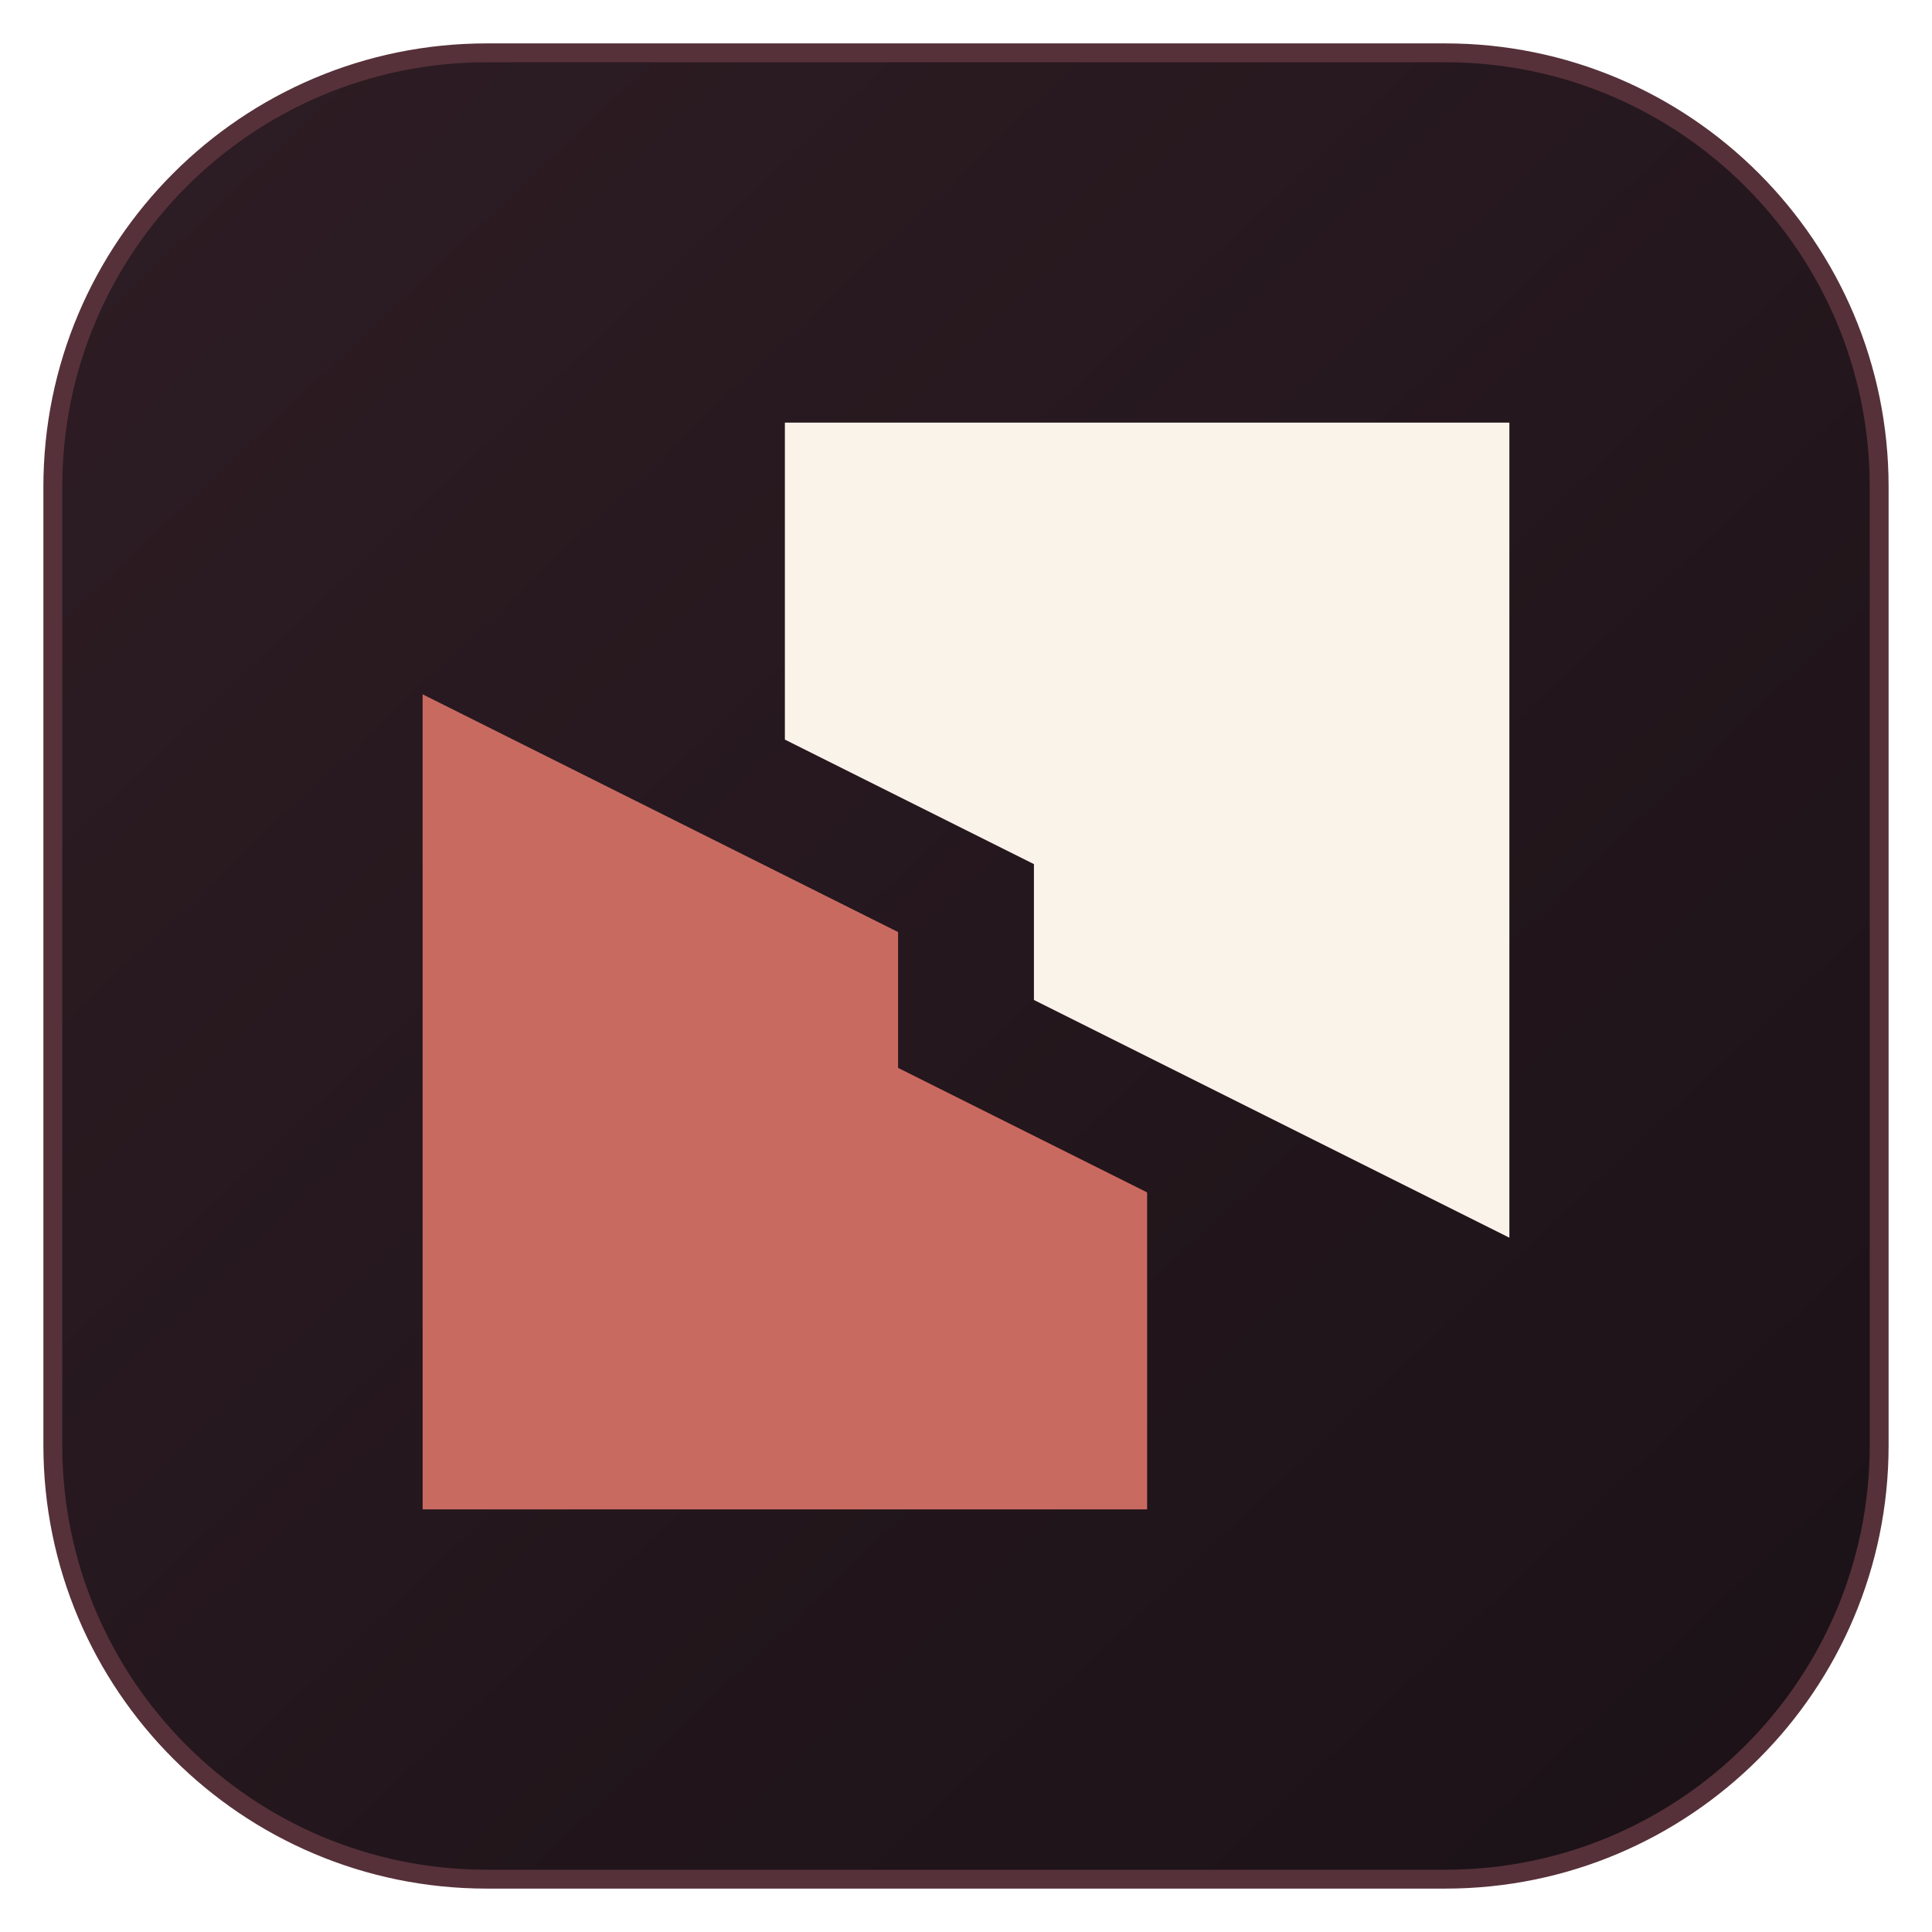
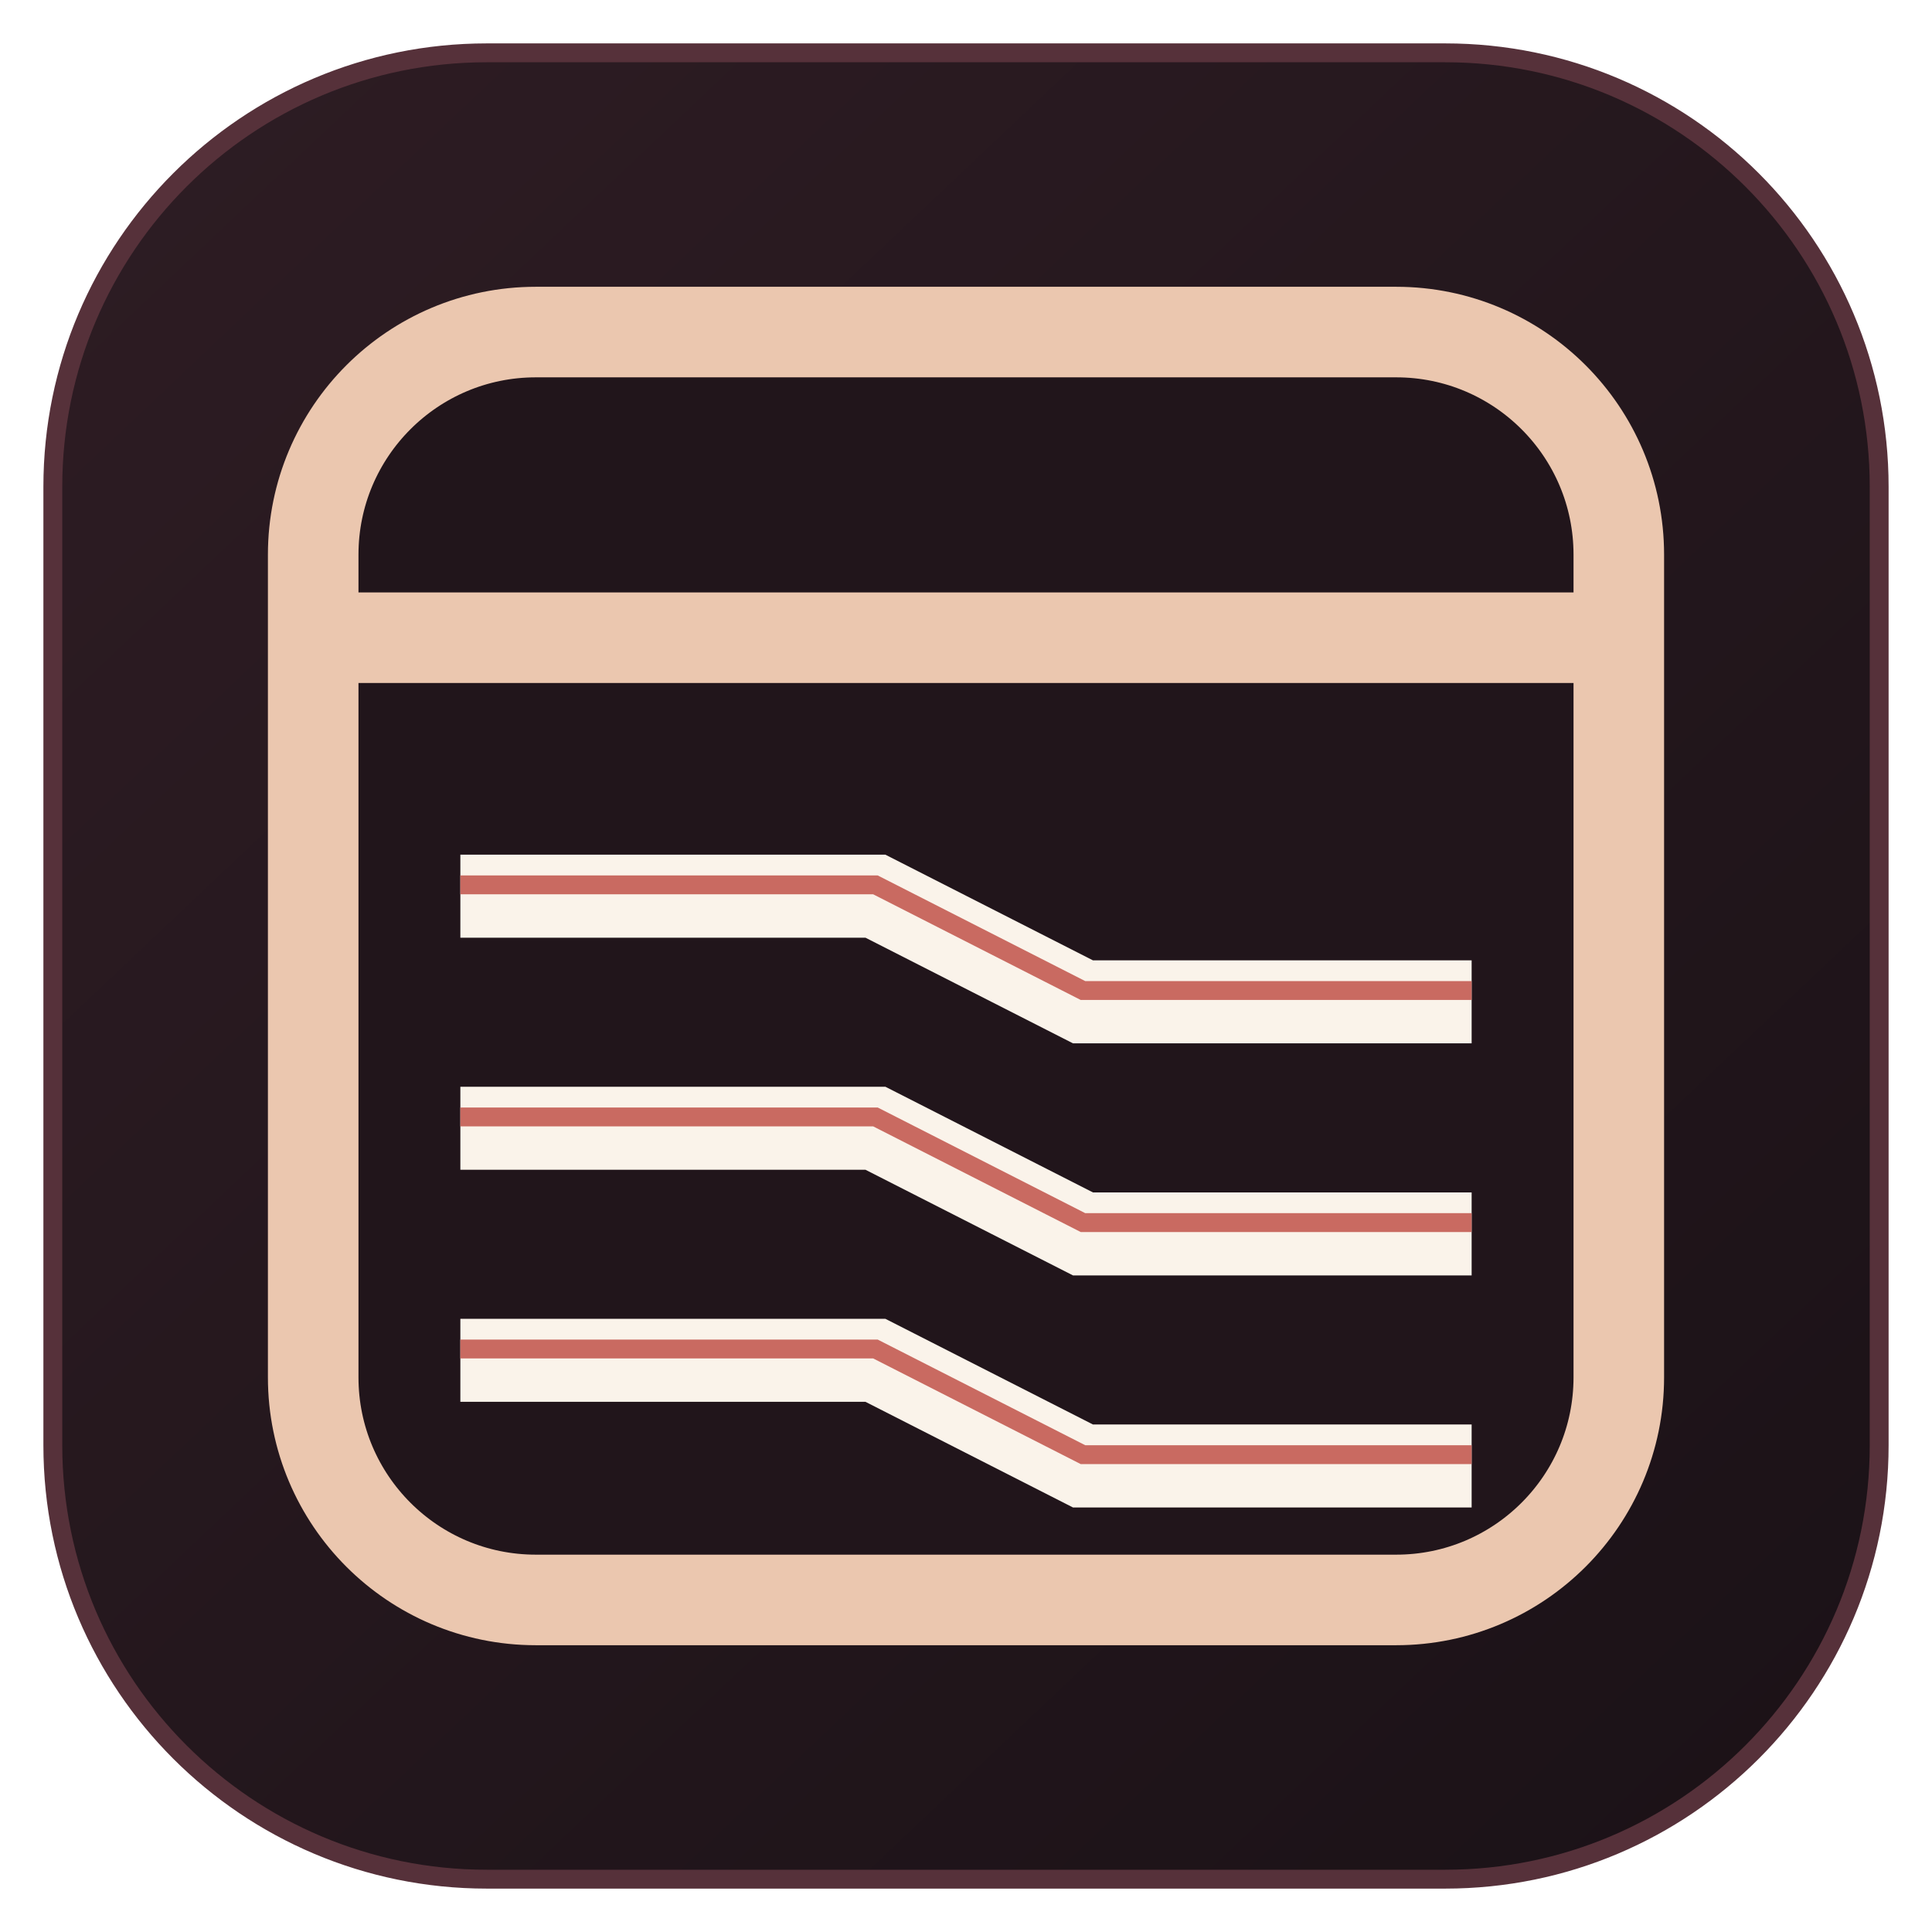
<svg xmlns="http://www.w3.org/2000/svg" viewBox="0 0 1024 1024" role="img" aria-labelledby="title desc">
  <defs>
    <linearGradient id="surface" x1="88" y1="64" x2="940" y2="964" gradientUnits="userSpaceOnUse">
      <stop stop-color="#2D1C23" />
      <stop offset="1" stop-color="#1B1217" />
    </linearGradient>
  </defs>
  <rect x="28" y="28" width="968" height="968" rx="230" fill="url(#surface)" stroke="#56313A" stroke-width="10" />
-   <g transform="translate(128 128) scale(3)">
-     <path d="M96 32H224V176L140 134V110L96 88Z" fill="#FAF3EA" />
-     <path d="M32 80L116 122V146L160 168V224H32Z" fill="#C96A61" />
+   <rect x="166" y="176" width="692" height="672" rx="118" fill="#21151B" stroke="#EBC7AF" stroke-width="48" />
+   <path d="M166 338H858" fill="none" stroke="#EBC7AF" stroke-width="48" />
+   <g fill="none" stroke-linejoin="miter">
+     <path d="M244 475H464L574 531H780" stroke="#FAF3EA" stroke-width="44" />
+     <path d="M244 469H464L574 525H780" stroke="#C96A61" stroke-width="10" />
+     <path d="M244 598H464L574 654H780" stroke="#FAF3EA" stroke-width="44" />
+     <path d="M244 592H464L574 648H780" stroke="#C96A61" stroke-width="10" />
+     <path d="M244 721H464L574 777H780" stroke="#FAF3EA" stroke-width="44" />
+     <path d="M244 715H464L574 771H780" stroke="#C96A61" stroke-width="10" />
  </g>
</svg>
